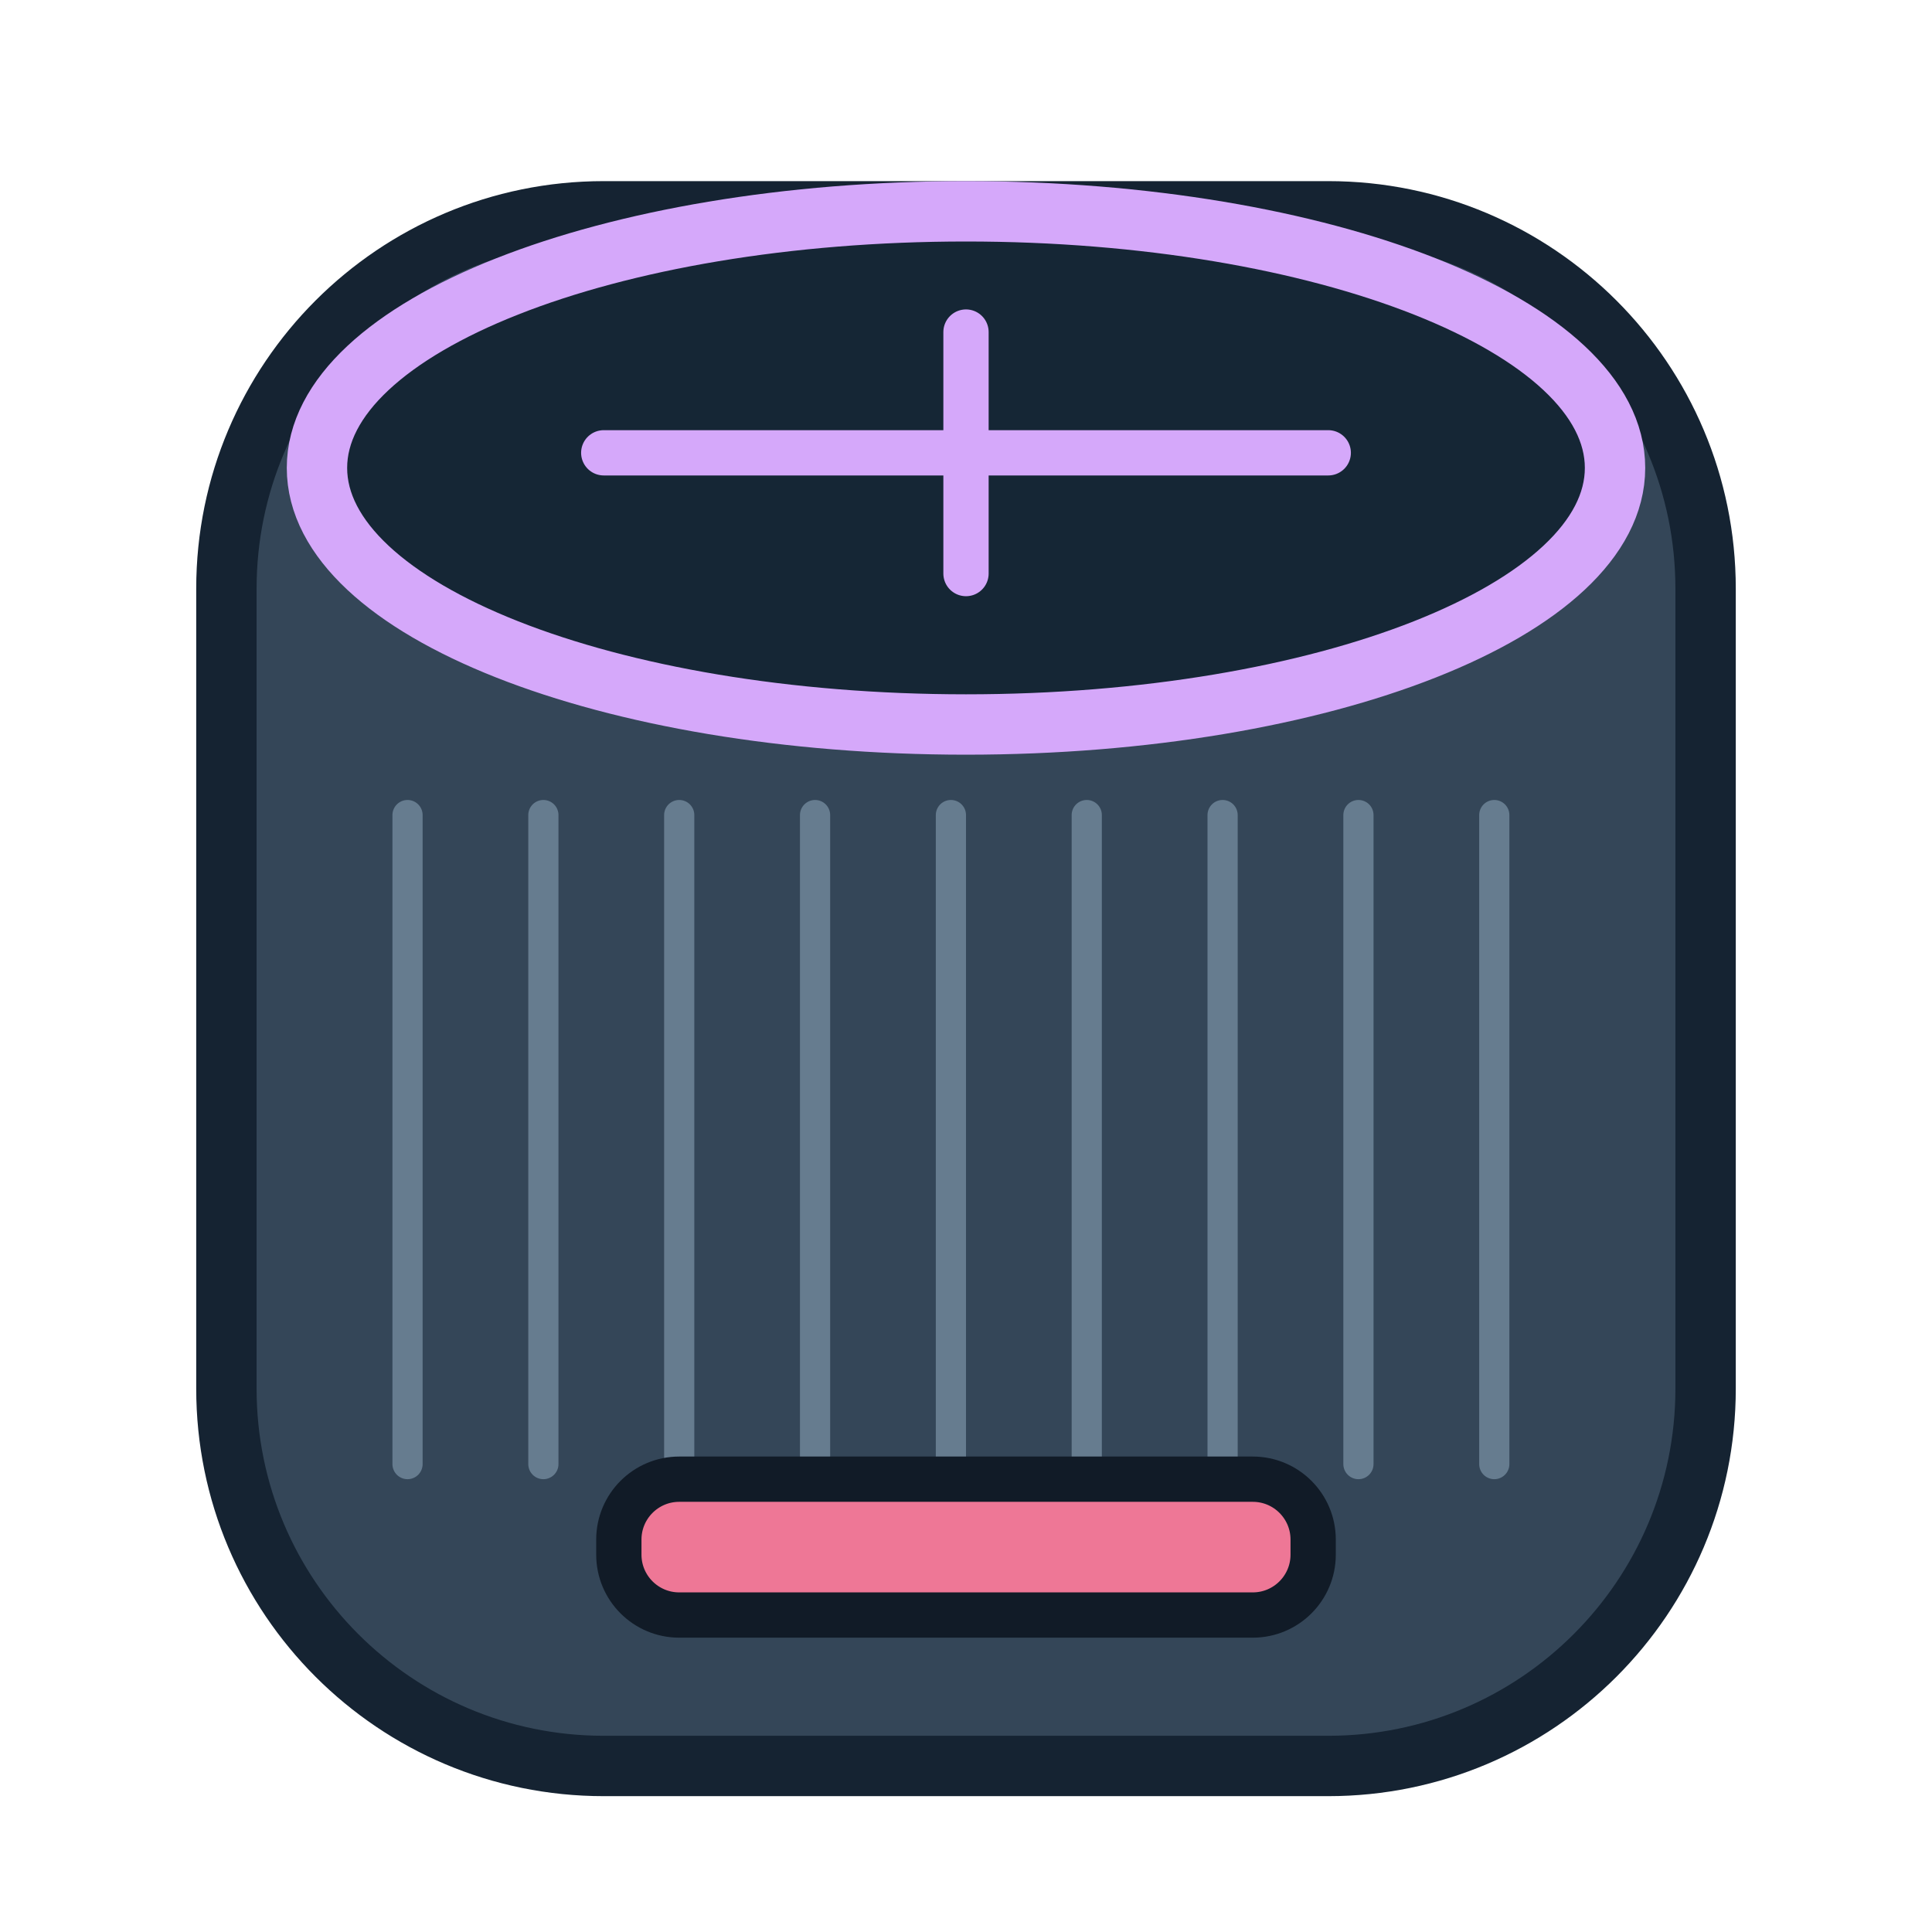
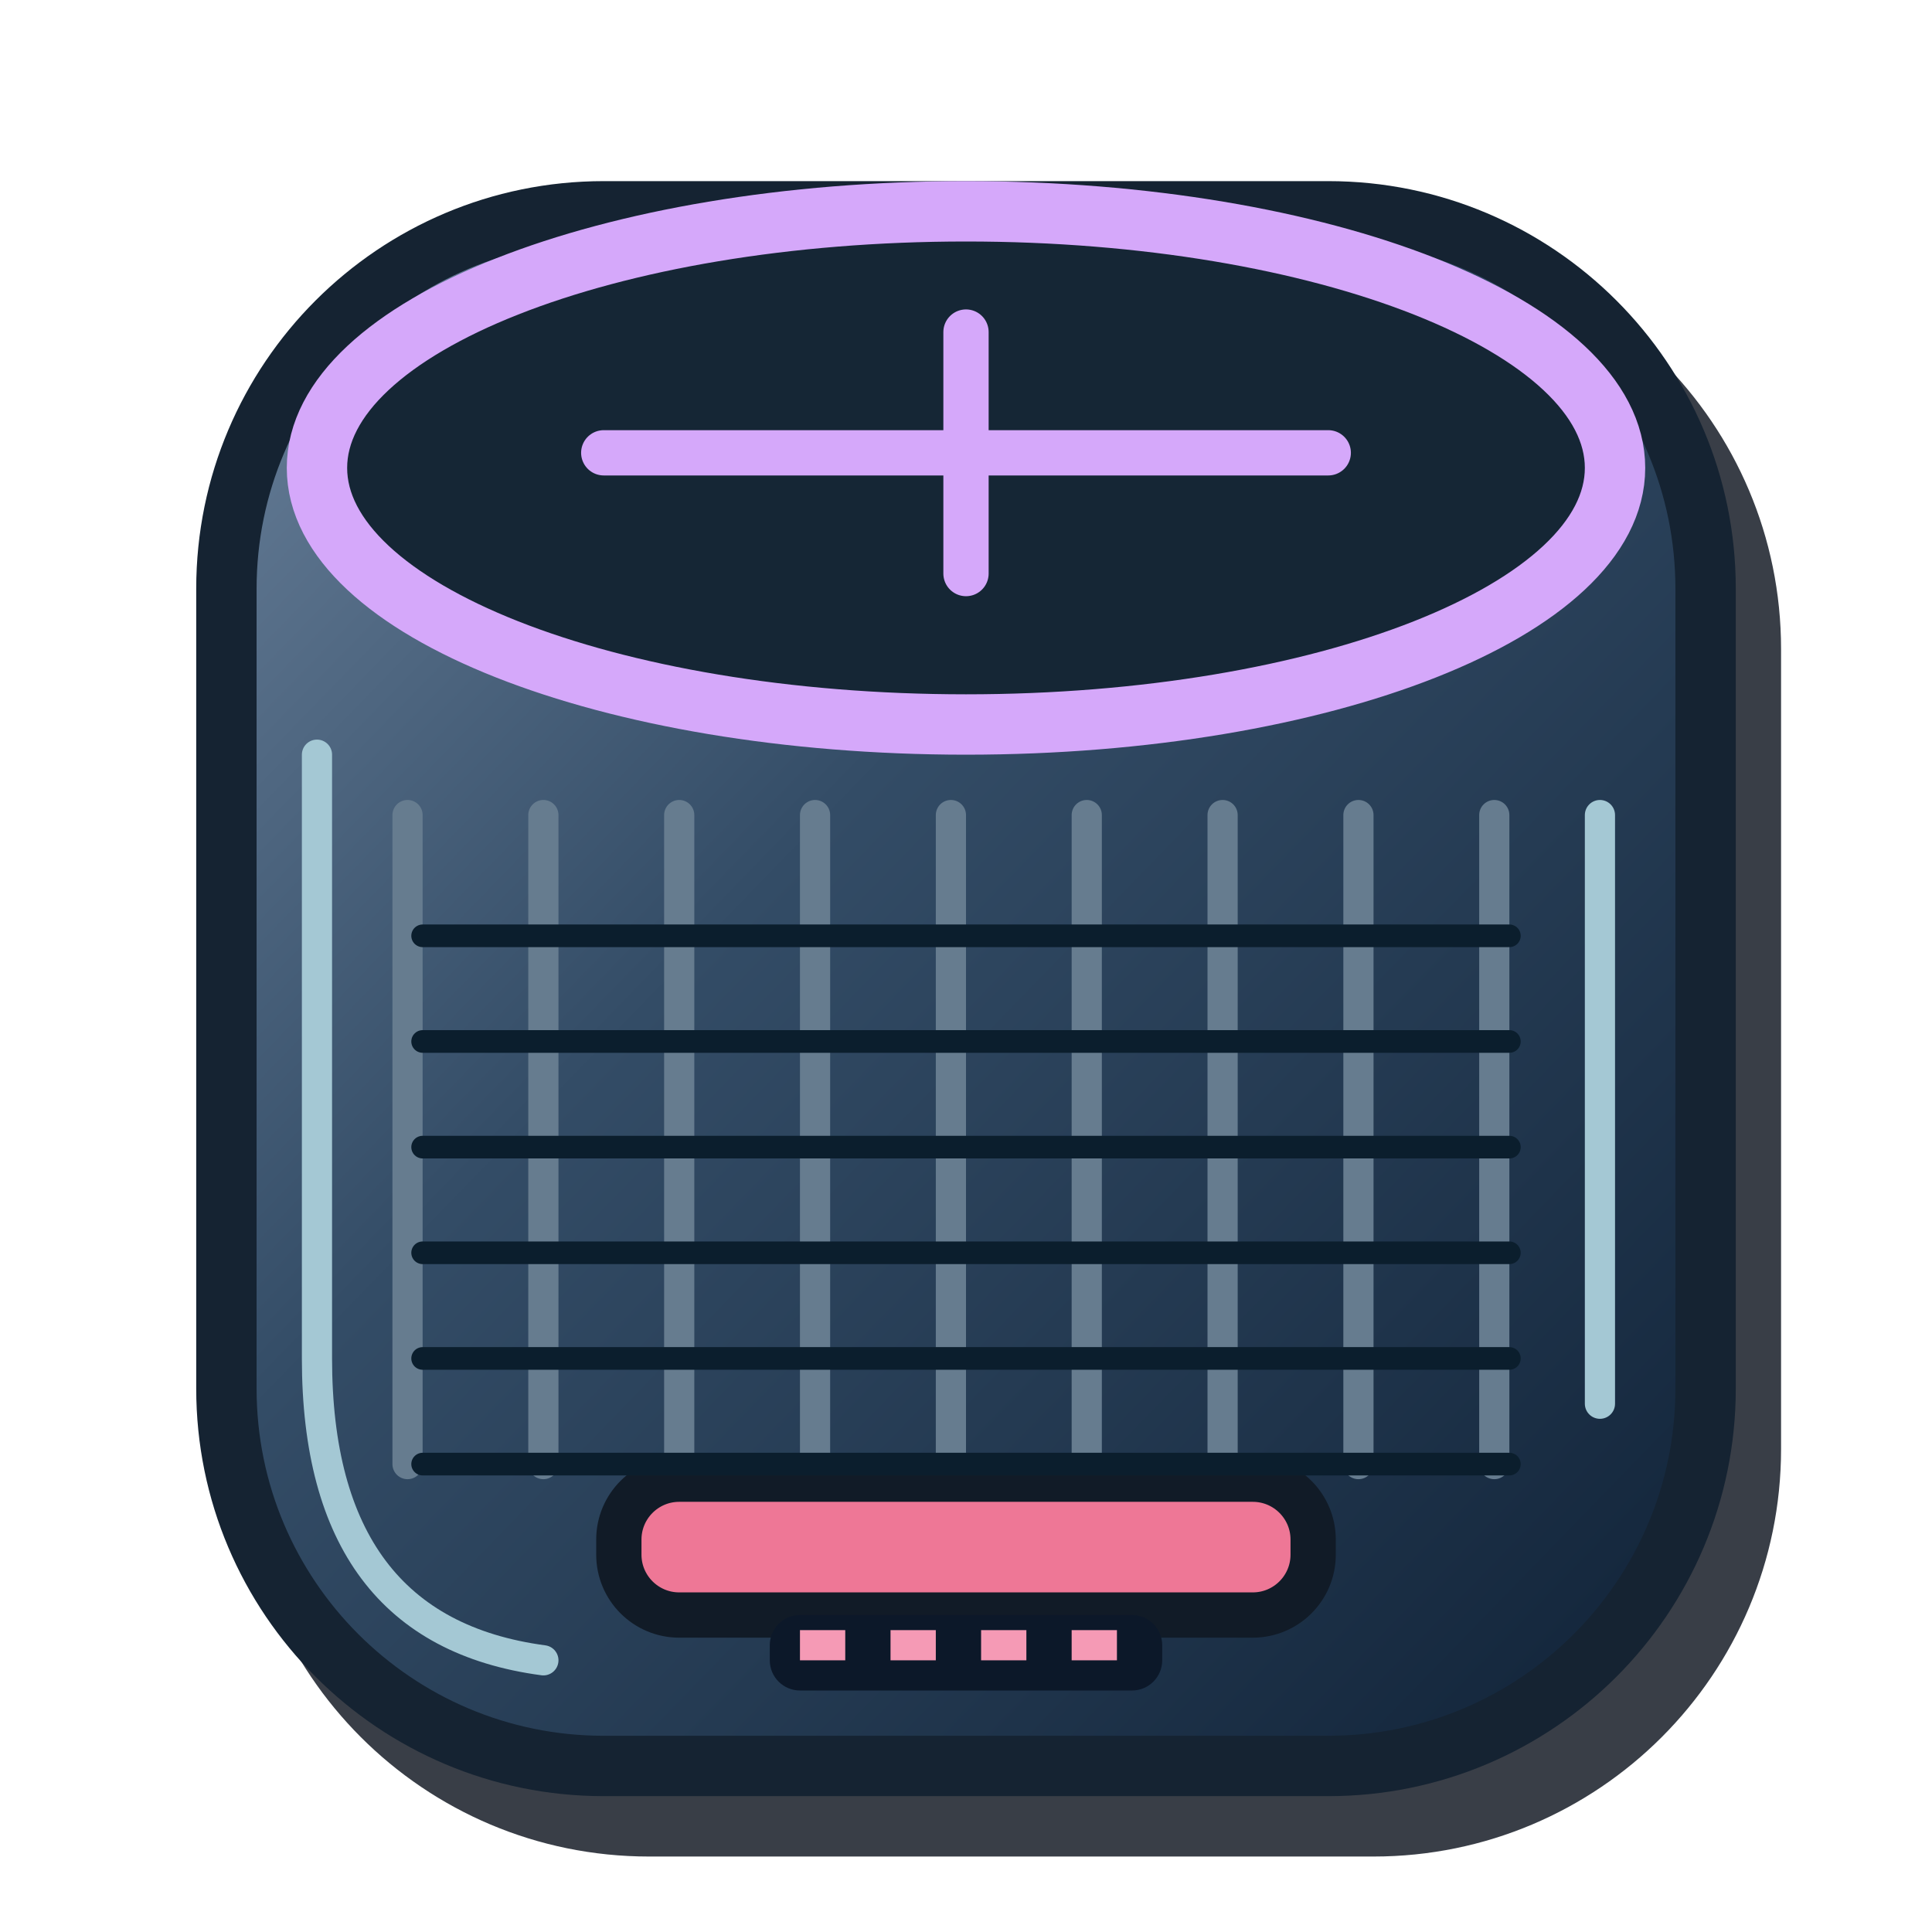
<svg xmlns="http://www.w3.org/2000/svg" width="128" height="128" viewBox="0 0 128 128">
  <g stroke-linecap="round" stroke-linejoin="round">
-     <rect x="15" y="14" width="98" height="103" rx="25" fill="#344658" stroke="#152332" stroke-width="4" />
+     <defs>
+       <linearGradient id="pearl" x1="0" y1="0" x2="1" y2="1">
+         <stop stop-color="#fcfff5" />
+         <stop offset=".38" stop-color="#d8e4e9" />
+         <stop offset=".62" stop-color="#a6bac8" />
+         <stop offset="1" stop-color="#667b91" />
+       </linearGradient>
+       <linearGradient id="body" x1="0" y1="0" x2="1" y2="1">
+         <stop stop-color="#6b829c" />
+         <stop offset=".4" stop-color="#334c66" />
+         <stop offset="1" stop-color="#102237" />
+       </linearGradient>
+       <linearGradient id="glass" x1="0" y1="0" x2=".7" y2="1">
+         <stop stop-color="#456885" />
+         <stop offset=".4" stop-color="#19384e" />
+         <stop offset="1" stop-color="#081424" />
+       </linearGradient>
+       <linearGradient id="steel" x1="0" y1="0" x2="1" y2="0">
+         <stop stop-color="#d6d1b9" />
+         <stop offset=".35" stop-color="#7d8e9f" />
+         <stop offset=".7" stop-color="#56647b" />
+         <stop offset="1" stop-color="#bdc1b5" />
+       </linearGradient>
+     </defs>
+     <g transform="translate(3 4)" opacity=".8">
+       <rect x="15" y="14" width="98" height="103" rx="25" fill="#070e19" stroke="#070e19" stroke-width="4" />
+       <ellipse cx="64" cy="31" rx="43" ry="17" fill="#070e19" stroke="#070e19" stroke-width="4" />
+       <path d="M27 54v43" fill="none" stroke="#070e19" stroke-width="2" stroke-linecap="round" stroke-linejoin="round" />
+       <path d="M36 54v43" fill="none" stroke="#070e19" stroke-width="2" stroke-linecap="round" stroke-linejoin="round" />
+       <path d="M45 54v43" fill="none" stroke="#070e19" stroke-width="2" stroke-linecap="round" stroke-linejoin="round" />
+       <path d="M54 54v43" fill="none" stroke="#070e19" stroke-width="2" stroke-linecap="round" stroke-linejoin="round" />
+       <path d="M63 54v43" fill="none" stroke="#070e19" stroke-width="2" stroke-linecap="round" stroke-linejoin="round" />
+       <path d="M72 54v43" fill="none" stroke="#070e19" stroke-width="2" stroke-linecap="round" stroke-linejoin="round" />
+       <path d="M81 54v43" fill="none" stroke="#070e19" stroke-width="2" stroke-linecap="round" stroke-linejoin="round" />
+       <path d="M90 54v43" fill="none" stroke="#070e19" stroke-width="2" stroke-linecap="round" stroke-linejoin="round" />
+       <path d="M99 54v43" fill="none" stroke="#070e19" stroke-width="2" stroke-linecap="round" stroke-linejoin="round" />
+       <path d="M40 30h48M64 22v16" fill="none" stroke="#070e19" stroke-width="3" stroke-linecap="round" stroke-linejoin="round" />
+       <rect x="41" y="98" width="46" height="9" rx="4" fill="#070e19" stroke="#070e19" stroke-width="3" />
+     </g>
+     <rect x="15" y="14" width="98" height="103" rx="25" fill="url(#body)" stroke="#152332" stroke-width="4" />
    <ellipse cx="64" cy="31" rx="43" ry="17" fill="#152635" stroke="#d5a8fa" stroke-width="4" />
    <path d="M27 54v43" fill="none" stroke="#667c8f" stroke-width="2" stroke-linecap="round" stroke-linejoin="round" />
    <path d="M36 54v43" fill="none" stroke="#667c8f" stroke-width="2" stroke-linecap="round" stroke-linejoin="round" />
    <path d="M45 54v43" fill="none" stroke="#667c8f" stroke-width="2" stroke-linecap="round" stroke-linejoin="round" />
    <path d="M54 54v43" fill="none" stroke="#667c8f" stroke-width="2" stroke-linecap="round" stroke-linejoin="round" />
    <path d="M63 54v43" fill="none" stroke="#667c8f" stroke-width="2" stroke-linecap="round" stroke-linejoin="round" />
    <path d="M72 54v43" fill="none" stroke="#667c8f" stroke-width="2" stroke-linecap="round" stroke-linejoin="round" />
    <path d="M81 54v43" fill="none" stroke="#667c8f" stroke-width="2" stroke-linecap="round" stroke-linejoin="round" />
    <path d="M90 54v43" fill="none" stroke="#667c8f" stroke-width="2" stroke-linecap="round" stroke-linejoin="round" />
    <path d="M99 54v43" fill="none" stroke="#667c8f" stroke-width="2" stroke-linecap="round" stroke-linejoin="round" />
    <path d="M40 30h48M64 22v16" fill="none" stroke="#d5a8fa" stroke-width="3" stroke-linecap="round" stroke-linejoin="round" />
    <rect x="41" y="98" width="46" height="9" rx="4" fill="#ee7796" stroke="#111b27" stroke-width="3" />
+     <path d="M28 62h72" fill="none" stroke="#0b1e2d" stroke-width="1.5" stroke-linecap="round" stroke-linejoin="round" />
+     <path d="M28 69h72" fill="none" stroke="#0b1e2d" stroke-width="1.5" stroke-linecap="round" stroke-linejoin="round" />
+     <path d="M28 76h72" fill="none" stroke="#0b1e2d" stroke-width="1.5" stroke-linecap="round" stroke-linejoin="round" />
+     <path d="M28 83h72" fill="none" stroke="#0b1e2d" stroke-width="1.5" stroke-linecap="round" stroke-linejoin="round" />
+     <path d="M28 90h72" fill="none" stroke="#0b1e2d" stroke-width="1.5" stroke-linecap="round" stroke-linejoin="round" />
+     <path d="M28 97h72" fill="none" stroke="#0b1e2d" stroke-width="1.5" stroke-linecap="round" stroke-linejoin="round" />
+     <path d="M21 50v40q0 18 15 20M106 54v39" fill="none" stroke="#a4c8d4" stroke-width="2" stroke-linecap="round" stroke-linejoin="round" />
+     <rect x="51" y="107" width="26" height="5" rx="2" fill="#0c1829" stroke="#111b27" stroke-width="0" />
+     <rect x="53" y="108" width="3" height="2" rx="0" fill="#f59ab5" stroke="#111b27" stroke-width="0" />
+     <rect x="59" y="108" width="3" height="2" rx="0" fill="#f59ab5" stroke="#111b27" stroke-width="0" />
+     <rect x="65" y="108" width="3" height="2" rx="0" fill="#f59ab5" stroke="#111b27" stroke-width="0" />
+     <rect x="71" y="108" width="3" height="2" rx="0" fill="#f59ab5" stroke="#111b27" stroke-width="0" />
  </g>
</svg>
